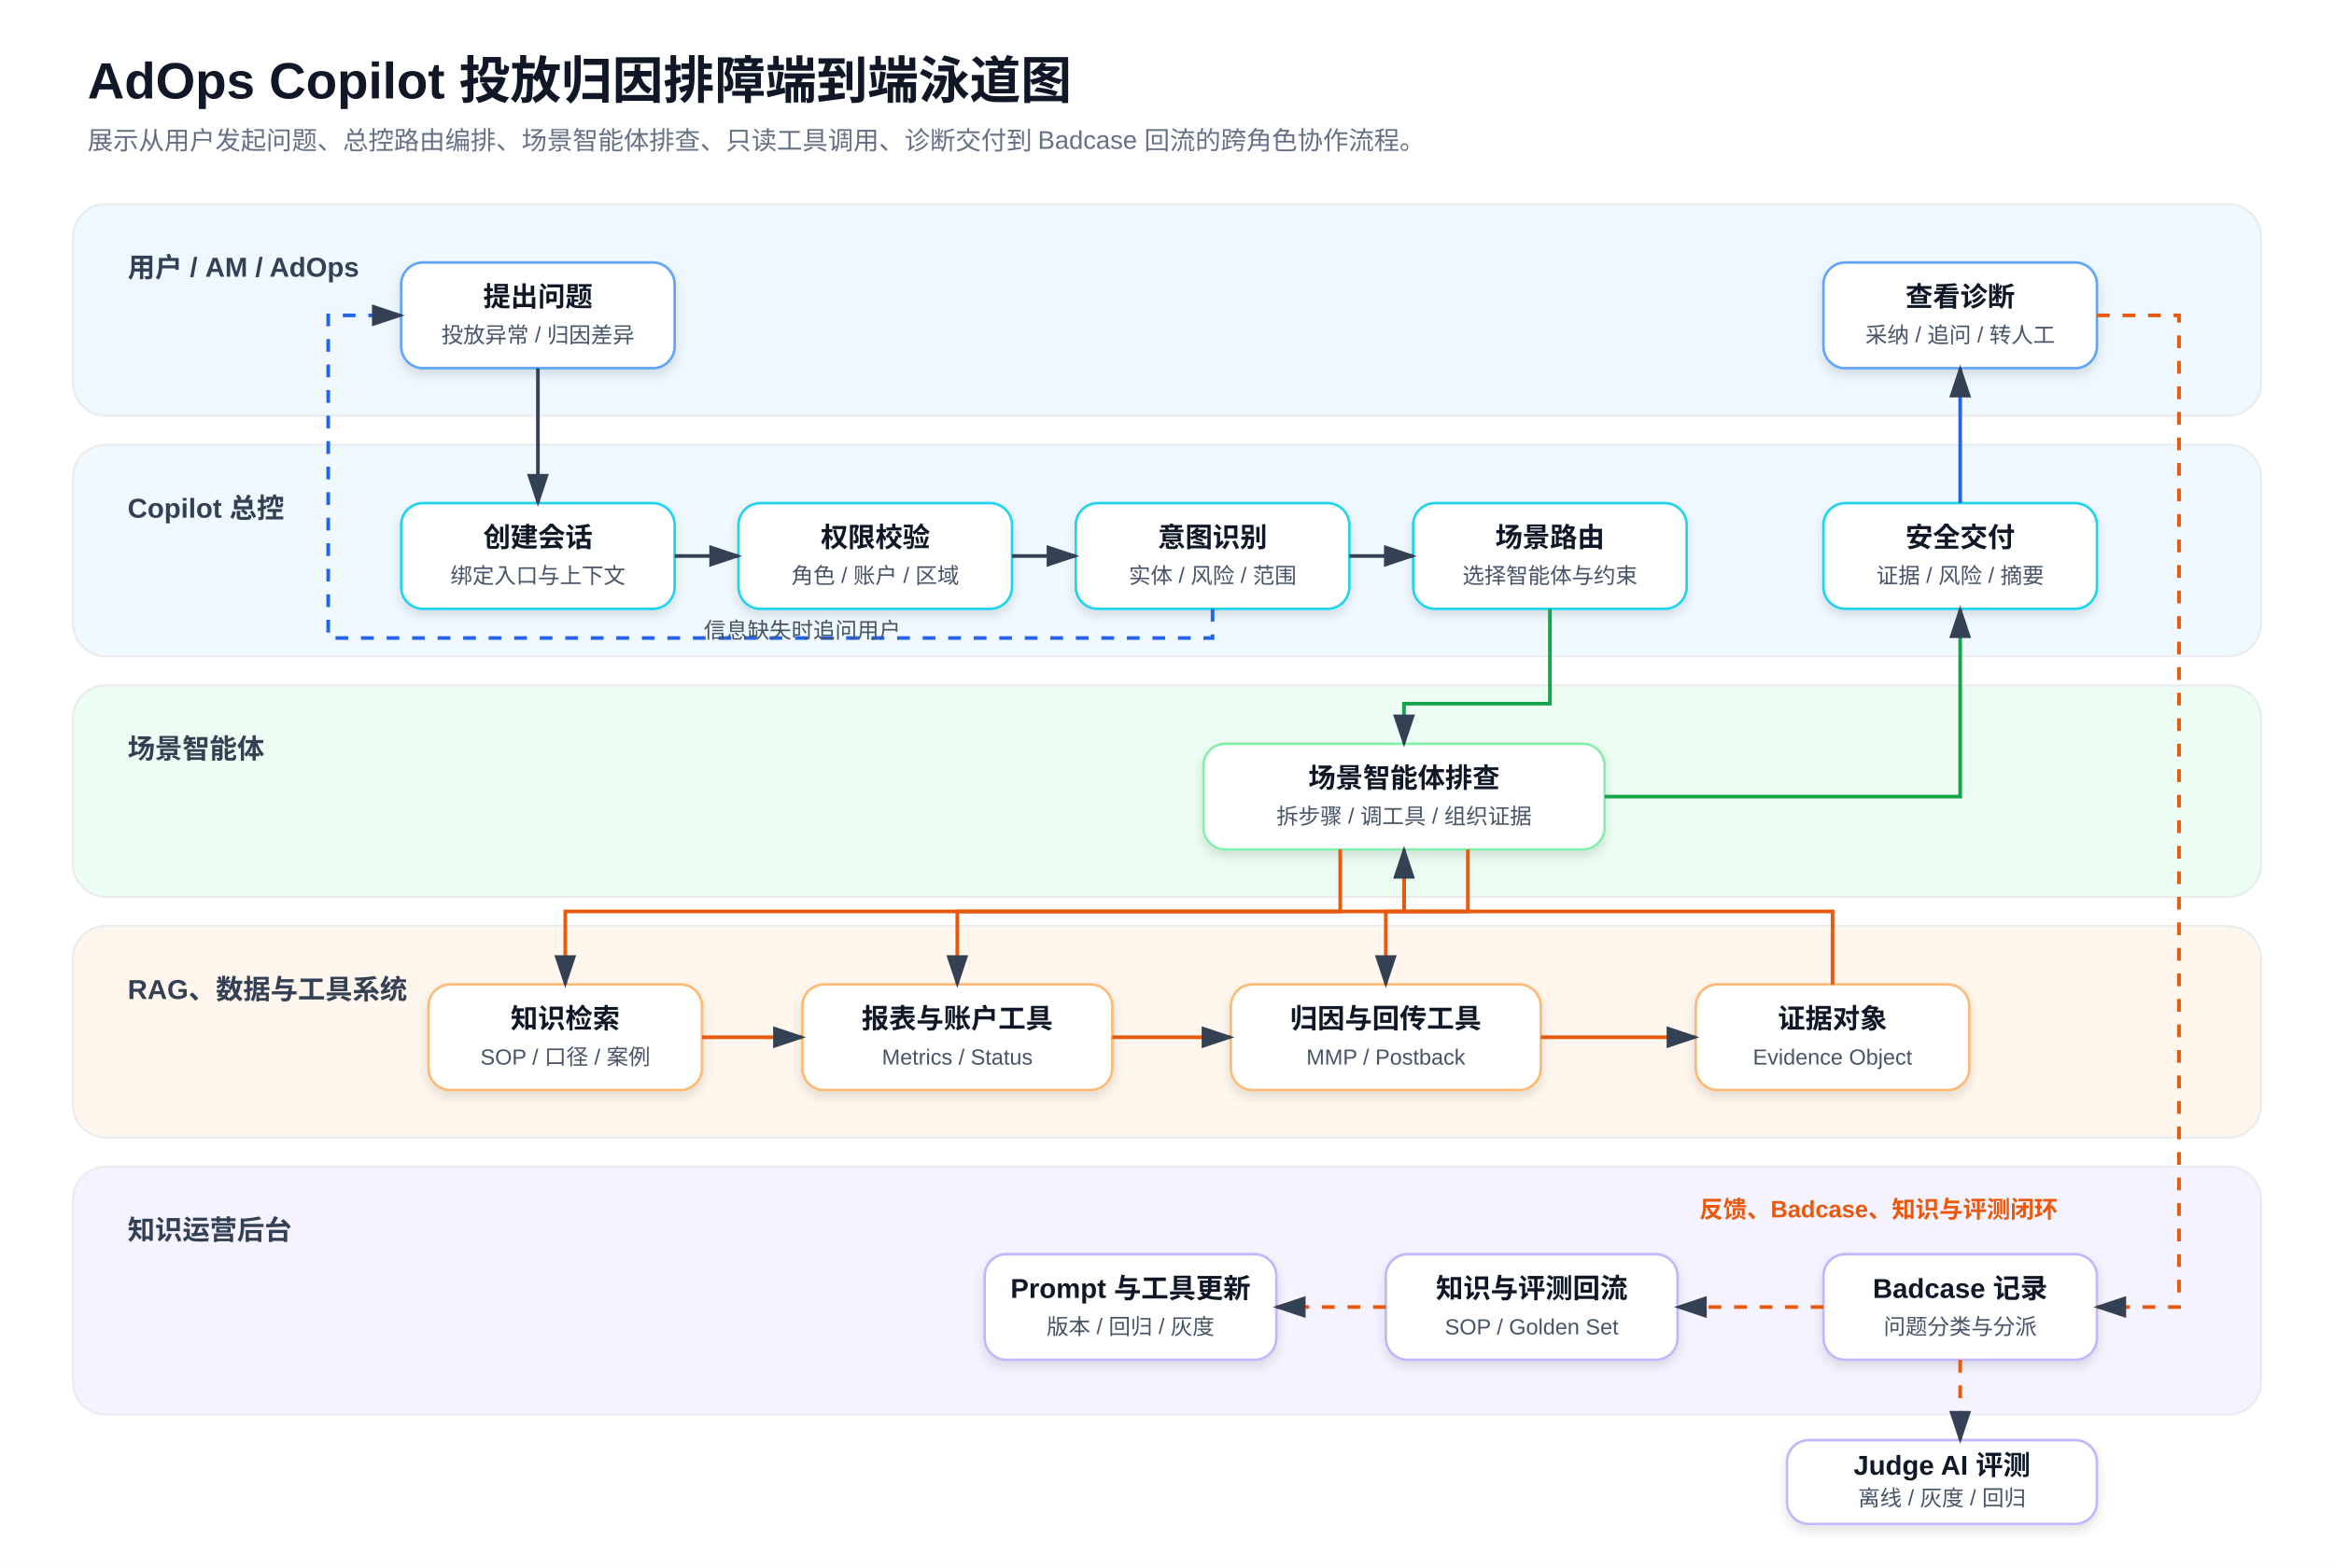
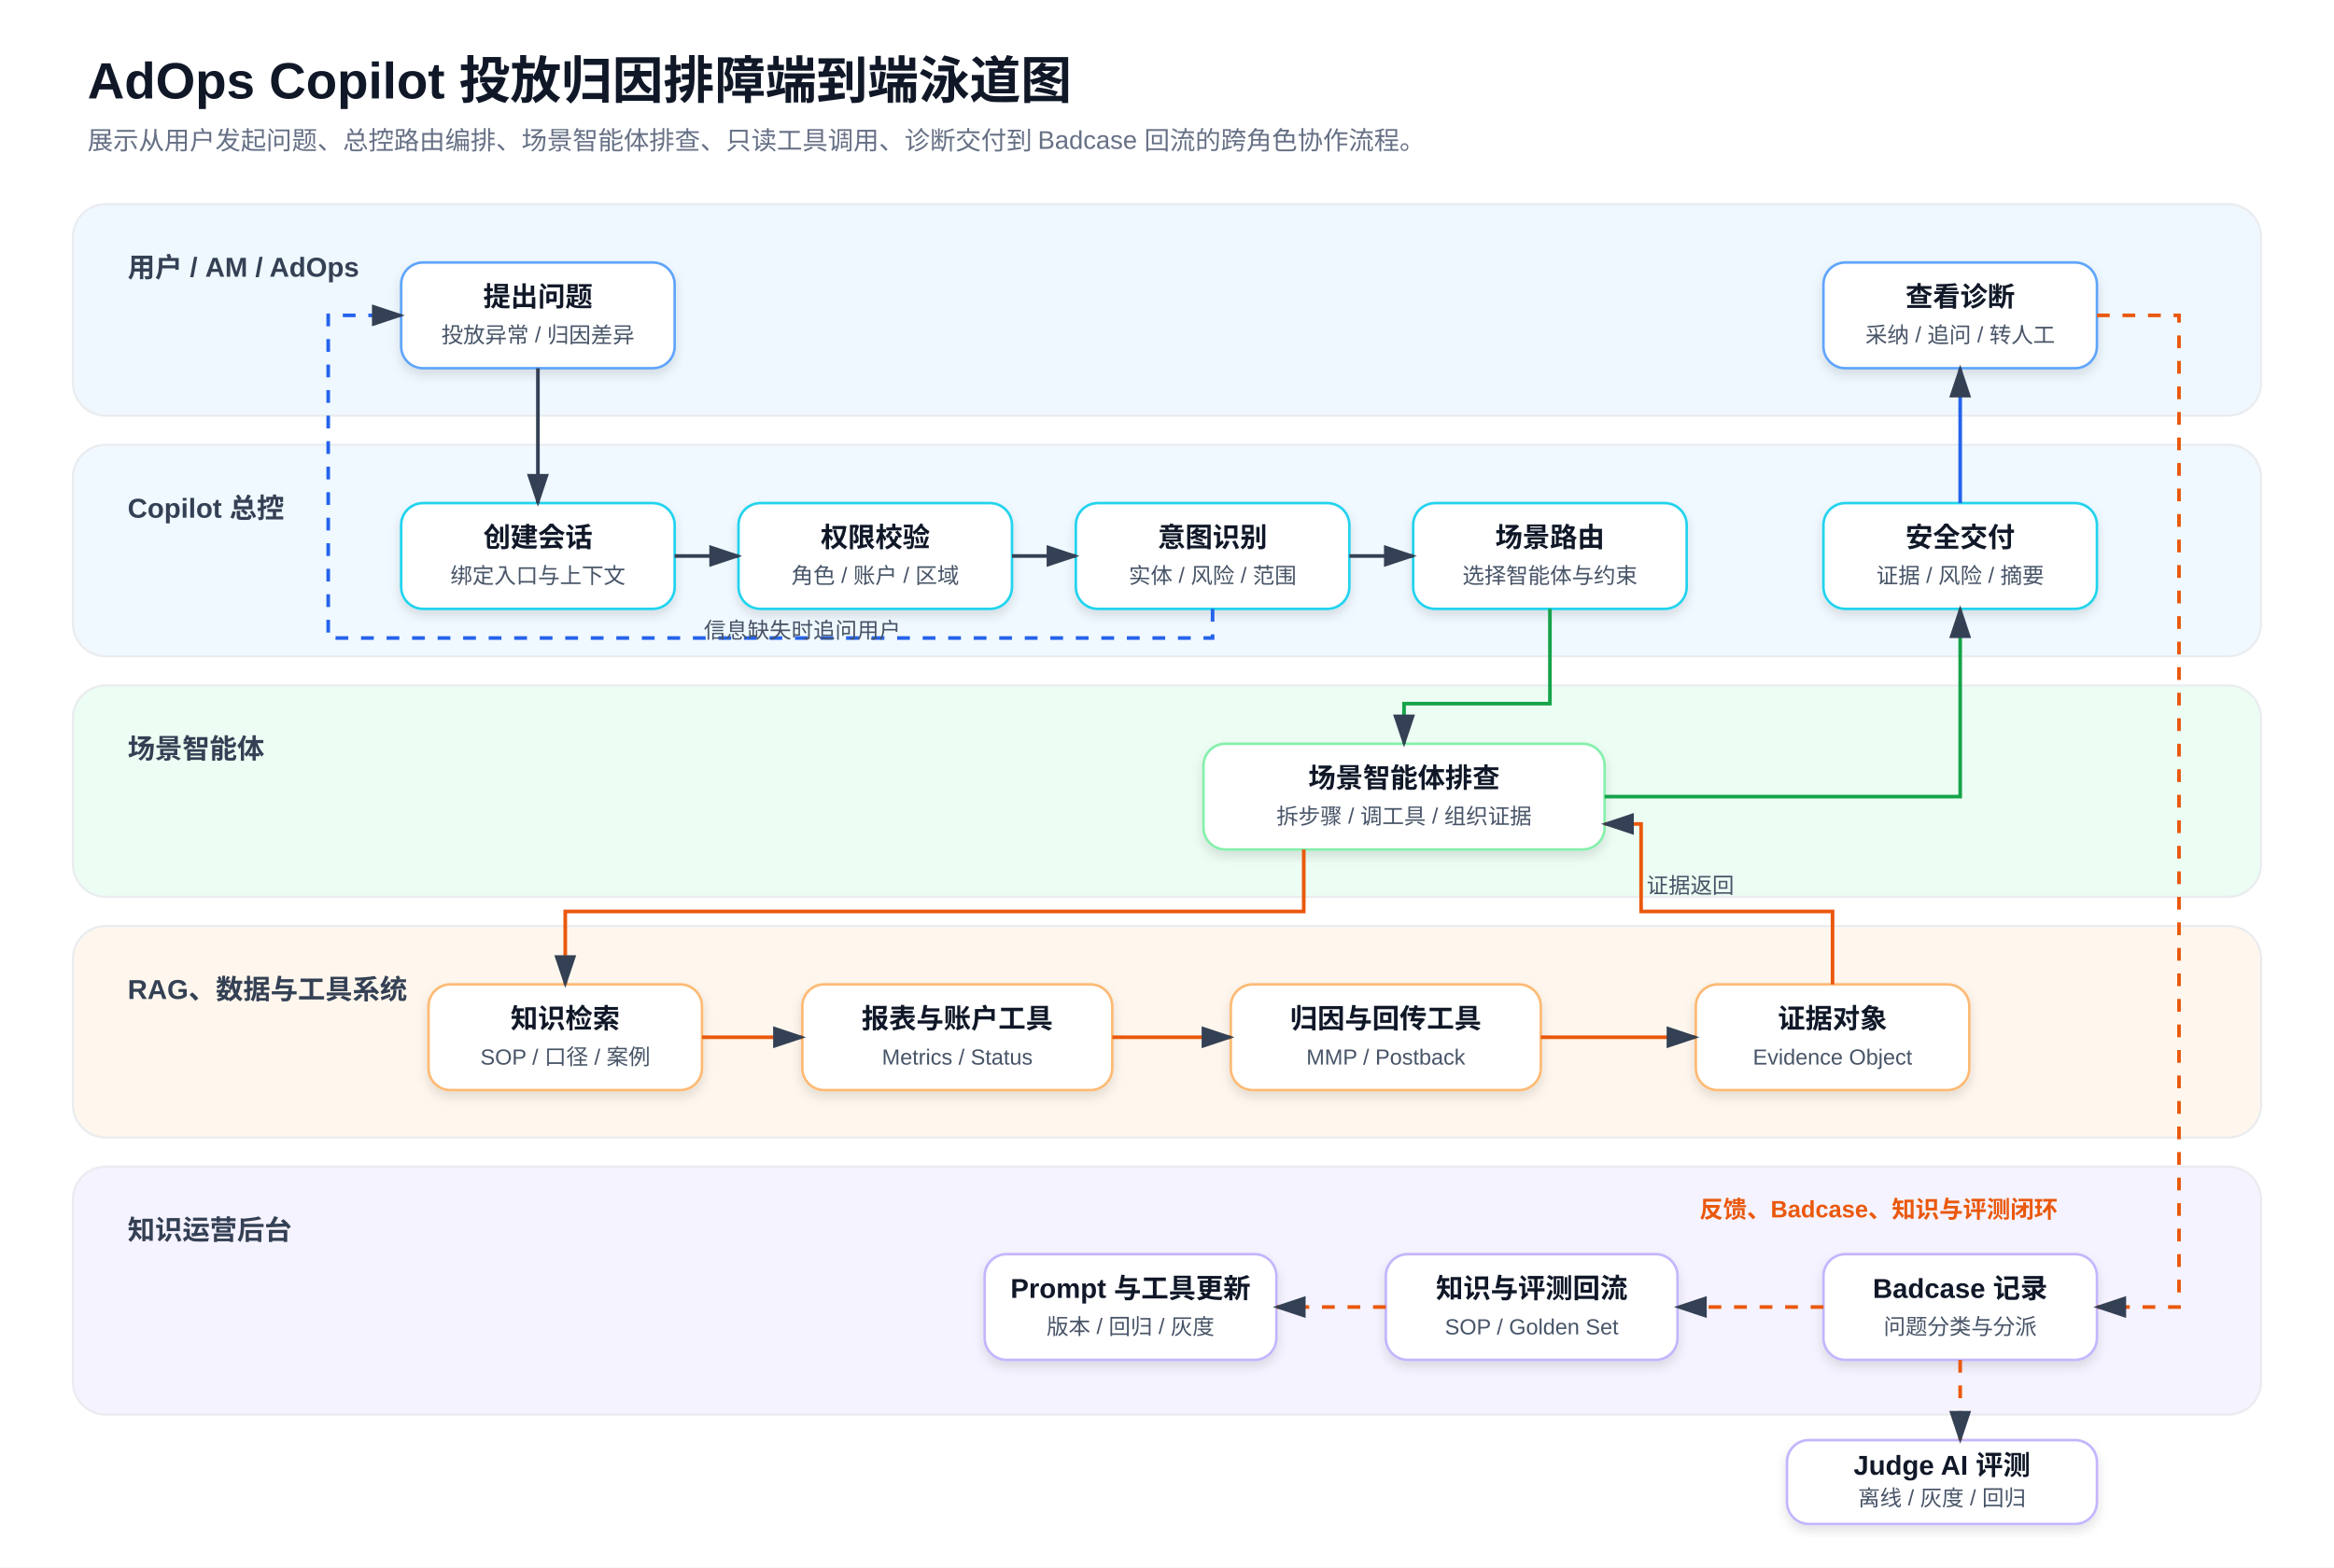
<svg xmlns="http://www.w3.org/2000/svg" width="1280" height="860" viewBox="0 0 1280 860" role="img" aria-labelledby="title desc">
  <defs>
    <marker id="arrow" markerWidth="10" markerHeight="10" refX="8" refY="3" orient="auto" markerUnits="strokeWidth">
      <path d="M0,0 L0,6 L9,3 z" fill="#344054" />
    </marker>
    <filter id="shadow" x="-8%" y="-8%" width="116%" height="124%">
      <feDropShadow dx="0" dy="3" stdDeviation="3" flood-color="#101828" flood-opacity="0.12" />
    </filter>
    <style>
      .title { font: 700 28px "Microsoft YaHei", Arial, sans-serif; fill: #101828; }
      .subtitle { font: 400 14px "Microsoft YaHei", Arial, sans-serif; fill: #667085; }
      .lane { stroke: #eaecf0; stroke-width: 1.2; rx: 18; }
      .lane-user { fill: #eff8ff; }
      .lane-copilot { fill: #f0f9ff; }
      .lane-agent { fill: #ecfdf3; }
      .lane-tool { fill: #fff7ed; }
      .lane-ops { fill: #f5f3ff; }
      .lane-label { font: 700 15px "Microsoft YaHei", Arial, sans-serif; fill: #344054; }
      .box { fill: #ffffff; stroke: #d0d5dd; stroke-width: 1.4; rx: 12; filter: url(#shadow); }
      .blue { stroke: #60a5fa; }
      .cyan { stroke: #22d3ee; }
      .green { stroke: #86efac; }
      .orange { stroke: #fdba74; }
      .purple { stroke: #c4b5fd; }
      .label { font: 700 15px "Microsoft YaHei", Arial, sans-serif; fill: #101828; }
      .small { font: 400 12px "Microsoft YaHei", Arial, sans-serif; fill: #475467; }
      .arrow { stroke: #344054; stroke-width: 2; fill: none; marker-end: url(#arrow); }
      .arrow-blue { stroke: #2563eb; }
      .arrow-green { stroke: #16a34a; }
      .arrow-orange { stroke: #ea580c; }
      .arrow-dashed { stroke-dasharray: 7 7; }
      .note { font: 700 13px "Microsoft YaHei", Arial, sans-serif; fill: #ea580c; }
    </style>
  </defs>
  <rect width="1280" height="860" fill="#ffffff" />
  <text x="48" y="54" class="title">AdOps Copilot 投放归因排障端到端泳道图</text>
  <text x="48" y="82" class="subtitle">展示从用户发起问题、总控路由编排、场景智能体排查、只读工具调用、诊断交付到 Badcase 回流的跨角色协作流程。</text>
  <rect x="40" y="112" width="1200" height="116" class="lane lane-user" />
  <rect x="40" y="244" width="1200" height="116" class="lane lane-copilot" />
  <rect x="40" y="376" width="1200" height="116" class="lane lane-agent" />
  <rect x="40" y="508" width="1200" height="116" class="lane lane-tool" />
  <rect x="40" y="640" width="1200" height="136" class="lane lane-ops" />
  <text x="70" y="152" class="lane-label">用户 / AM / AdOps</text>
  <text x="70" y="284" class="lane-label">Copilot 总控</text>
  <text x="70" y="416" class="lane-label">场景智能体</text>
  <text x="70" y="548" class="lane-label">RAG、数据与工具系统</text>
  <text x="70" y="680" class="lane-label">知识运营后台</text>
  <rect x="220" y="144" width="150" height="58" class="box blue" />
  <text x="295" y="168" text-anchor="middle" class="label">提出问题</text>
  <text x="295" y="188" text-anchor="middle" class="small">投放异常 / 归因差异</text>
  <rect x="1000" y="144" width="150" height="58" class="box blue" />
  <text x="1075" y="168" text-anchor="middle" class="label">查看诊断</text>
  <text x="1075" y="188" text-anchor="middle" class="small">采纳 / 追问 / 转人工</text>
  <rect x="220" y="276" width="150" height="58" class="box cyan" />
  <text x="295" y="300" text-anchor="middle" class="label">创建会话</text>
  <text x="295" y="320" text-anchor="middle" class="small">绑定入口与上下文</text>
  <rect x="405" y="276" width="150" height="58" class="box cyan" />
  <text x="480" y="300" text-anchor="middle" class="label">权限校验</text>
  <text x="480" y="320" text-anchor="middle" class="small">角色 / 账户 / 区域</text>
  <rect x="590" y="276" width="150" height="58" class="box cyan" />
  <text x="665" y="300" text-anchor="middle" class="label">意图识别</text>
  <text x="665" y="320" text-anchor="middle" class="small">实体 / 风险 / 范围</text>
  <rect x="775" y="276" width="150" height="58" class="box cyan" />
  <text x="850" y="300" text-anchor="middle" class="label">场景路由</text>
  <text x="850" y="320" text-anchor="middle" class="small">选择智能体与约束</text>
  <rect x="1000" y="276" width="150" height="58" class="box cyan" />
  <text x="1075" y="300" text-anchor="middle" class="label">安全交付</text>
  <text x="1075" y="320" text-anchor="middle" class="small">证据 / 风险 / 摘要</text>
  <rect x="660" y="408" width="220" height="58" class="box green" />
  <text x="770" y="432" text-anchor="middle" class="label">场景智能体排查</text>
  <text x="770" y="452" text-anchor="middle" class="small">拆步骤 / 调工具 / 组织证据</text>
  <rect x="235" y="540" width="150" height="58" class="box orange" />
  <text x="310" y="564" text-anchor="middle" class="label">知识检索</text>
  <text x="310" y="584" text-anchor="middle" class="small">SOP / 口径 / 案例</text>
  <rect x="440" y="540" width="170" height="58" class="box orange" />
  <text x="525" y="564" text-anchor="middle" class="label">报表与账户工具</text>
  <text x="525" y="584" text-anchor="middle" class="small">Metrics / Status</text>
  <rect x="675" y="540" width="170" height="58" class="box orange" />
  <text x="760" y="564" text-anchor="middle" class="label">归因与回传工具</text>
  <text x="760" y="584" text-anchor="middle" class="small">MMP / Postback</text>
  <rect x="930" y="540" width="150" height="58" class="box orange" />
  <text x="1005" y="564" text-anchor="middle" class="label">证据对象</text>
  <text x="1005" y="584" text-anchor="middle" class="small">Evidence Object</text>
  <rect x="540" y="688" width="160" height="58" class="box purple" />
  <text x="620" y="712" text-anchor="middle" class="label">Prompt 与工具更新</text>
  <text x="620" y="732" text-anchor="middle" class="small">版本 / 回归 / 灰度</text>
  <rect x="760" y="688" width="160" height="58" class="box purple" />
  <text x="840" y="712" text-anchor="middle" class="label">知识与评测回流</text>
  <text x="840" y="732" text-anchor="middle" class="small">SOP / Golden Set</text>
  <rect x="1000" y="688" width="150" height="58" class="box purple" />
  <text x="1075" y="712" text-anchor="middle" class="label">Badcase 记录</text>
  <text x="1075" y="732" text-anchor="middle" class="small">问题分类与分派</text>
  <rect x="980" y="790" width="170" height="46" class="box purple" />
  <text x="1065" y="809" text-anchor="middle" class="label">Judge AI 评测</text>
  <text x="1065" y="826" text-anchor="middle" class="small">离线 / 灰度 / 回归</text>
  <path d="M295 202 V276" class="arrow" />
  <path d="M370 305 H405" class="arrow" />
  <path d="M555 305 H590" class="arrow" />
  <path d="M740 305 H775" class="arrow" />
  <path d="M850 334 V386 H770 V408" class="arrow arrow-green" />
-   <path d="M735 466 V500 H310 V540" class="arrow arrow-orange" />
-   <path d="M770 466 V500 H525 V540" class="arrow arrow-orange" />
-   <path d="M805 466 V500 H760 V540" class="arrow arrow-orange" />
+   <path d="M715 466 V500 H310 V540" class="arrow arrow-orange" />
  <path d="M385 569 H440" class="arrow arrow-orange" />
  <path d="M610 569 H675" class="arrow arrow-orange" />
  <path d="M845 569 H930" class="arrow arrow-orange" />
-   <path d="M1005 540 V500 H770 V466" class="arrow arrow-orange" />
+   <path d="M1005 540 V500 H900 V452 H880" class="arrow arrow-orange" />
+   <text x="903" y="490" class="small">证据返回</text>
  <path d="M880 437 H1075 V334" class="arrow arrow-green" />
  <path d="M1075 276 V202" class="arrow arrow-blue" />
  <path d="M1150 173 H1195 V717 H1150" class="arrow arrow-dashed arrow-orange" />
  <path d="M1075 746 V790" class="arrow arrow-dashed arrow-orange" />
  <path d="M1000 717 H920" class="arrow arrow-dashed arrow-orange" />
  <path d="M760 717 H700" class="arrow arrow-dashed arrow-orange" />
  <text x="932" y="668" class="note">反馈、Badcase、知识与评测闭环</text>
  <path d="M665 334 V350 H180 V173 H220" class="arrow arrow-dashed arrow-blue" />
  <text x="386" y="350" class="small">信息缺失时追问用户</text>
</svg>
